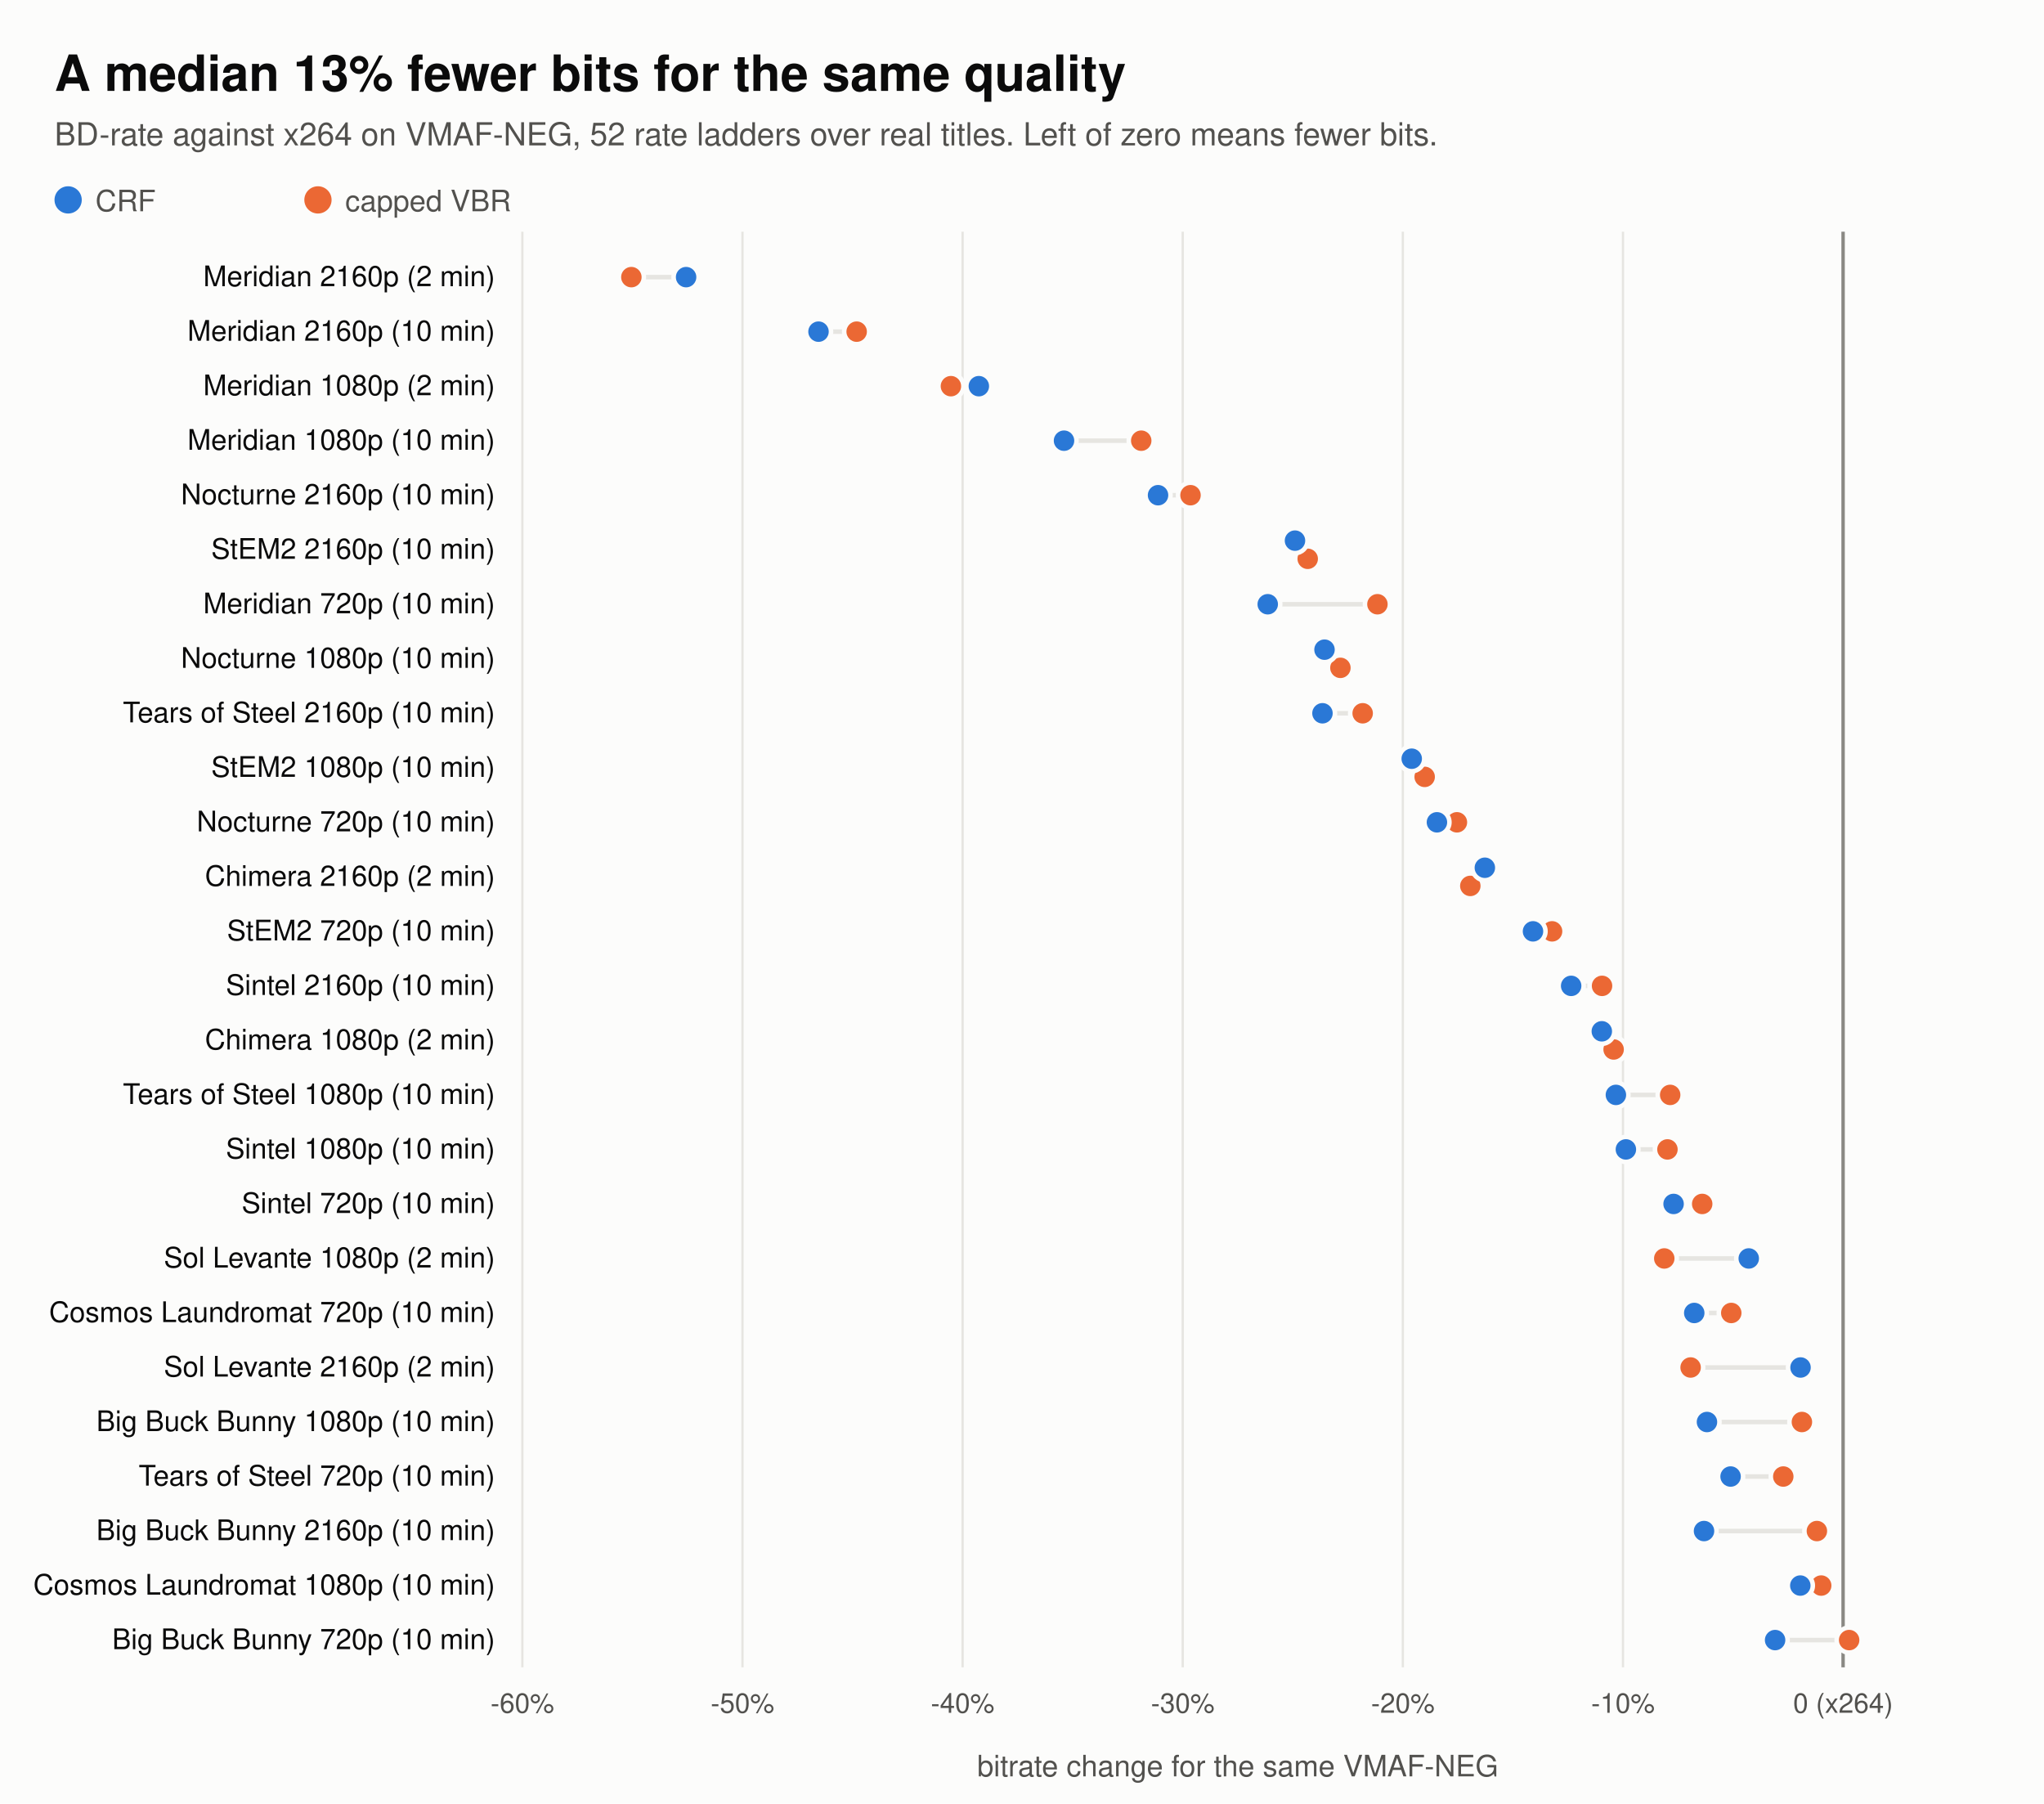
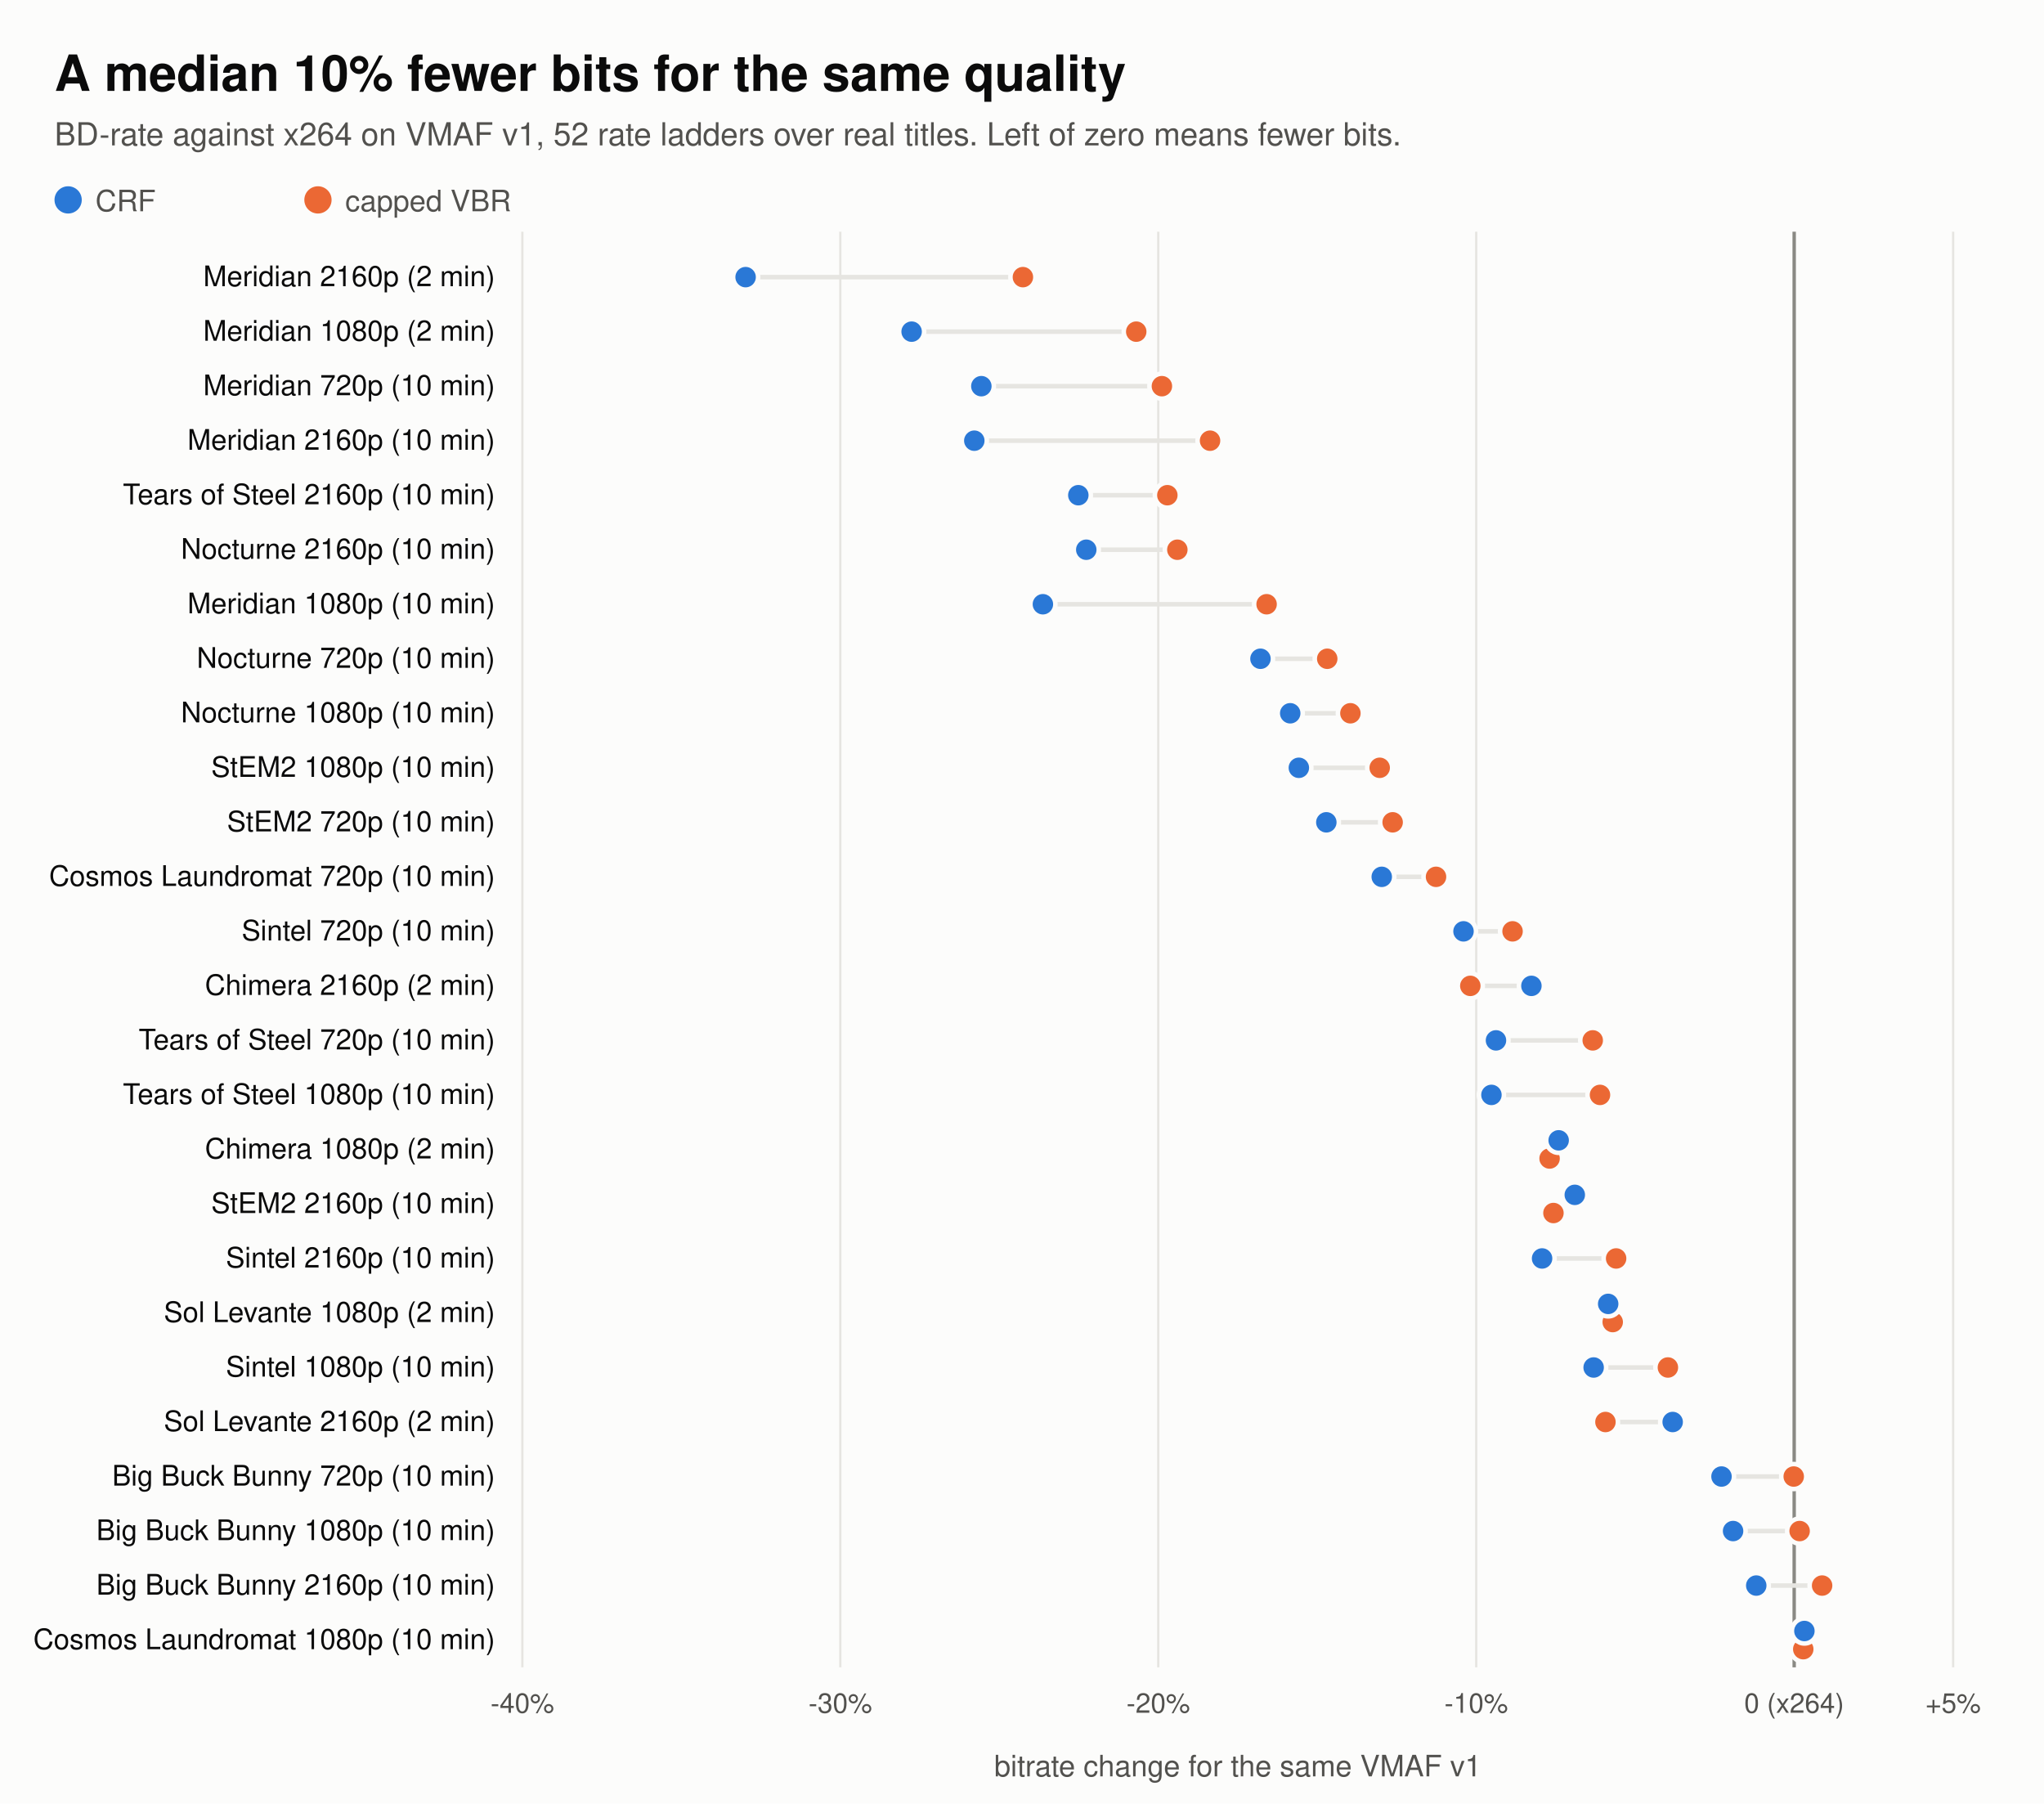
<svg xmlns="http://www.w3.org/2000/svg" width="900" height="794" viewBox="0 0 900 794">
  <rect width="100%" height="100%" fill="#fcfcfb" />
-   <text x="24" y="40" font-family="-apple-system,Helvetica,Arial,sans-serif" font-size="22" fill="#0b0b0b" text-anchor="start" font-weight="600">A median 13% fewer bits for the same quality</text>
-   <text x="24" y="64" font-family="-apple-system,Helvetica,Arial,sans-serif" font-size="14" fill="#52514e" text-anchor="start" font-weight="normal">BD-rate against x264 on VMAF-NEG, 52 rate ladders over real titles. Left of zero means fewer bits.</text>
+   <text x="24" y="40" font-family="-apple-system,Helvetica,Arial,sans-serif" font-size="22" fill="#0b0b0b" text-anchor="start" font-weight="600">A median 10% fewer bits for the same quality</text>
+   <text x="24" y="64" font-family="-apple-system,Helvetica,Arial,sans-serif" font-size="14" fill="#52514e" text-anchor="start" font-weight="normal">BD-rate against x264 on VMAF v1, 52 rate ladders over real titles. Left of zero means fewer bits.</text>
  <circle cx="30" cy="88" r="6" fill="#2a78d6" />
  <text x="42" y="93" font-family="-apple-system,Helvetica,Arial,sans-serif" font-size="13" fill="#52514e" text-anchor="start" font-weight="normal">CRF</text>
  <circle cx="140" cy="88" r="6" fill="#eb6834" />
  <text x="152" y="93" font-family="-apple-system,Helvetica,Arial,sans-serif" font-size="13" fill="#52514e" text-anchor="start" font-weight="normal">capped VBR</text>
  <line x1="230.0" y1="102" x2="230.0" y2="734" stroke="#e6e5e1" stroke-width="1" />
-   <text x="230.0" y="754" font-family="-apple-system,Helvetica,Arial,sans-serif" font-size="12" fill="#52514e" text-anchor="middle" font-weight="normal">-60%</text>
-   <line x1="326.923" y1="102" x2="326.923" y2="734" stroke="#e6e5e1" stroke-width="1" />
-   <text x="326.923" y="754" font-family="-apple-system,Helvetica,Arial,sans-serif" font-size="12" fill="#52514e" text-anchor="middle" font-weight="normal">-50%</text>
-   <line x1="423.846" y1="102" x2="423.846" y2="734" stroke="#e6e5e1" stroke-width="1" />
-   <text x="423.846" y="754" font-family="-apple-system,Helvetica,Arial,sans-serif" font-size="12" fill="#52514e" text-anchor="middle" font-weight="normal">-40%</text>
-   <line x1="520.769" y1="102" x2="520.769" y2="734" stroke="#e6e5e1" stroke-width="1" />
-   <text x="520.769" y="754" font-family="-apple-system,Helvetica,Arial,sans-serif" font-size="12" fill="#52514e" text-anchor="middle" font-weight="normal">-30%</text>
-   <line x1="617.692" y1="102" x2="617.692" y2="734" stroke="#e6e5e1" stroke-width="1" />
-   <text x="617.692" y="754" font-family="-apple-system,Helvetica,Arial,sans-serif" font-size="12" fill="#52514e" text-anchor="middle" font-weight="normal">-20%</text>
-   <line x1="714.615" y1="102" x2="714.615" y2="734" stroke="#e6e5e1" stroke-width="1" />
-   <text x="714.615" y="754" font-family="-apple-system,Helvetica,Arial,sans-serif" font-size="12" fill="#52514e" text-anchor="middle" font-weight="normal">-10%</text>
-   <line x1="811.538" y1="102" x2="811.538" y2="734" stroke="#8a8984" stroke-width="1.5" />
-   <text x="811.538" y="754" font-family="-apple-system,Helvetica,Arial,sans-serif" font-size="12" fill="#52514e" text-anchor="middle" font-weight="normal">0 (x264)</text>
-   <text x="545.0" y="782" font-family="-apple-system,Helvetica,Arial,sans-serif" font-size="13" fill="#52514e" text-anchor="middle" font-weight="normal">bitrate change for the same VMAF-NEG</text>
+   <text x="230.0" y="754" font-family="-apple-system,Helvetica,Arial,sans-serif" font-size="12" fill="#52514e" text-anchor="middle" font-weight="normal">-40%</text>
+   <line x1="370.0" y1="102" x2="370.0" y2="734" stroke="#e6e5e1" stroke-width="1" />
+   <text x="370.0" y="754" font-family="-apple-system,Helvetica,Arial,sans-serif" font-size="12" fill="#52514e" text-anchor="middle" font-weight="normal">-30%</text>
+   <line x1="510.0" y1="102" x2="510.0" y2="734" stroke="#e6e5e1" stroke-width="1" />
+   <text x="510.0" y="754" font-family="-apple-system,Helvetica,Arial,sans-serif" font-size="12" fill="#52514e" text-anchor="middle" font-weight="normal">-20%</text>
+   <line x1="650.0" y1="102" x2="650.0" y2="734" stroke="#e6e5e1" stroke-width="1" />
+   <text x="650.0" y="754" font-family="-apple-system,Helvetica,Arial,sans-serif" font-size="12" fill="#52514e" text-anchor="middle" font-weight="normal">-10%</text>
+   <line x1="790.0" y1="102" x2="790.0" y2="734" stroke="#8a8984" stroke-width="1.5" />
+   <text x="790.0" y="754" font-family="-apple-system,Helvetica,Arial,sans-serif" font-size="12" fill="#52514e" text-anchor="middle" font-weight="normal">0 (x264)</text>
+   <line x1="860.0" y1="102" x2="860.0" y2="734" stroke="#e6e5e1" stroke-width="1" />
+   <text x="860.0" y="754" font-family="-apple-system,Helvetica,Arial,sans-serif" font-size="12" fill="#52514e" text-anchor="middle" font-weight="normal">+5%</text>
+   <text x="545.0" y="782" font-family="-apple-system,Helvetica,Arial,sans-serif" font-size="13" fill="#52514e" text-anchor="middle" font-weight="normal">bitrate change for the same VMAF v1</text>
  <text x="218" y="126.0" font-family="-apple-system,Helvetica,Arial,sans-serif" font-size="12.5" fill="#0b0b0b" text-anchor="end" font-weight="normal">Meridian 2160p (2 min)</text>
-   <line x1="277.977" y1="122.0" x2="302.111" y2="122.0" stroke="#e6e5e1" stroke-width="2" />
-   <circle cx="278.0" cy="122.0" r="5.5" fill="#eb6834" stroke="#fcfcfb" stroke-width="2" />
-   <circle cx="302.1" cy="122.0" r="5.5" fill="#2a78d6" stroke="#fcfcfb" stroke-width="2" />
-   <text x="218" y="150.0" font-family="-apple-system,Helvetica,Arial,sans-serif" font-size="12.5" fill="#0b0b0b" text-anchor="end" font-weight="normal">Meridian 2160p (10 min)</text>
-   <line x1="360.362" y1="146.0" x2="377.226" y2="146.0" stroke="#e6e5e1" stroke-width="2" />
-   <circle cx="377.2" cy="146.0" r="5.5" fill="#eb6834" stroke="#fcfcfb" stroke-width="2" />
-   <circle cx="360.4" cy="146.0" r="5.5" fill="#2a78d6" stroke="#fcfcfb" stroke-width="2" />
-   <text x="218" y="174.0" font-family="-apple-system,Helvetica,Arial,sans-serif" font-size="12.5" fill="#0b0b0b" text-anchor="end" font-weight="normal">Meridian 1080p (2 min)</text>
-   <line x1="418.709" y1="170.0" x2="431.018" y2="170.0" stroke="#e6e5e1" stroke-width="2" />
-   <circle cx="418.7" cy="170.0" r="5.5" fill="#eb6834" stroke="#fcfcfb" stroke-width="2" />
-   <circle cx="431.0" cy="170.0" r="5.5" fill="#2a78d6" stroke="#fcfcfb" stroke-width="2" />
-   <text x="218" y="198.0" font-family="-apple-system,Helvetica,Arial,sans-serif" font-size="12.5" fill="#0b0b0b" text-anchor="end" font-weight="normal">Meridian 1080p (10 min)</text>
-   <line x1="468.528" y1="194.0" x2="502.548" y2="194.0" stroke="#e6e5e1" stroke-width="2" />
-   <circle cx="502.5" cy="194.0" r="5.5" fill="#eb6834" stroke="#fcfcfb" stroke-width="2" />
-   <circle cx="468.5" cy="194.0" r="5.5" fill="#2a78d6" stroke="#fcfcfb" stroke-width="2" />
-   <text x="218" y="222.0" font-family="-apple-system,Helvetica,Arial,sans-serif" font-size="12.5" fill="#0b0b0b" text-anchor="end" font-weight="normal">Nocturne 2160p (10 min)</text>
-   <line x1="509.914" y1="218.0" x2="524.162" y2="218.0" stroke="#e6e5e1" stroke-width="2" />
-   <circle cx="524.2" cy="218.0" r="5.5" fill="#eb6834" stroke="#fcfcfb" stroke-width="2" />
-   <circle cx="509.9" cy="218.0" r="5.5" fill="#2a78d6" stroke="#fcfcfb" stroke-width="2" />
-   <text x="218" y="246.0" font-family="-apple-system,Helvetica,Arial,sans-serif" font-size="12.5" fill="#0b0b0b" text-anchor="end" font-weight="normal">StEM2 2160p (10 min)</text>
-   <line x1="570.2" y1="242.0" x2="575.822" y2="242.0" stroke="#e6e5e1" stroke-width="2" />
-   <circle cx="575.8" cy="246.0" r="5.5" fill="#eb6834" stroke="#fcfcfb" stroke-width="2" />
-   <circle cx="570.2" cy="238.0" r="5.5" fill="#2a78d6" stroke="#fcfcfb" stroke-width="2" />
-   <text x="218" y="270.0" font-family="-apple-system,Helvetica,Arial,sans-serif" font-size="12.5" fill="#0b0b0b" text-anchor="end" font-weight="normal">Meridian 720p (10 min)</text>
-   <line x1="558.182" y1="266.0" x2="606.546" y2="266.0" stroke="#e6e5e1" stroke-width="2" />
-   <circle cx="606.5" cy="266.0" r="5.5" fill="#eb6834" stroke="#fcfcfb" stroke-width="2" />
-   <circle cx="558.2" cy="266.0" r="5.5" fill="#2a78d6" stroke="#fcfcfb" stroke-width="2" />
-   <text x="218" y="294.0" font-family="-apple-system,Helvetica,Arial,sans-serif" font-size="12.5" fill="#0b0b0b" text-anchor="end" font-weight="normal">Nocturne 1080p (10 min)</text>
-   <line x1="583.188" y1="290.0" x2="590.166" y2="290.0" stroke="#e6e5e1" stroke-width="2" />
-   <circle cx="590.2" cy="294.0" r="5.5" fill="#eb6834" stroke="#fcfcfb" stroke-width="2" />
-   <circle cx="583.2" cy="286.0" r="5.5" fill="#2a78d6" stroke="#fcfcfb" stroke-width="2" />
-   <text x="218" y="318.0" font-family="-apple-system,Helvetica,Arial,sans-serif" font-size="12.5" fill="#0b0b0b" text-anchor="end" font-weight="normal">Tears of Steel 2160p (10 min)</text>
-   <line x1="582.315" y1="314.0" x2="599.955" y2="314.0" stroke="#e6e5e1" stroke-width="2" />
-   <circle cx="600.0" cy="314.0" r="5.5" fill="#eb6834" stroke="#fcfcfb" stroke-width="2" />
-   <circle cx="582.3" cy="314.0" r="5.5" fill="#2a78d6" stroke="#fcfcfb" stroke-width="2" />
+   <line x1="328.273" y1="122.0" x2="450.386" y2="122.0" stroke="#e6e5e1" stroke-width="2" />
+   <circle cx="450.4" cy="122.0" r="5.5" fill="#eb6834" stroke="#fcfcfb" stroke-width="2" />
+   <circle cx="328.3" cy="122.0" r="5.5" fill="#2a78d6" stroke="#fcfcfb" stroke-width="2" />
+   <text x="218" y="150.0" font-family="-apple-system,Helvetica,Arial,sans-serif" font-size="12.5" fill="#0b0b0b" text-anchor="end" font-weight="normal">Meridian 1080p (2 min)</text>
+   <line x1="401.441" y1="146.0" x2="500.267" y2="146.0" stroke="#e6e5e1" stroke-width="2" />
+   <circle cx="500.3" cy="146.0" r="5.5" fill="#eb6834" stroke="#fcfcfb" stroke-width="2" />
+   <circle cx="401.4" cy="146.0" r="5.5" fill="#2a78d6" stroke="#fcfcfb" stroke-width="2" />
+   <text x="218" y="174.0" font-family="-apple-system,Helvetica,Arial,sans-serif" font-size="12.5" fill="#0b0b0b" text-anchor="end" font-weight="normal">Meridian 720p (10 min)</text>
+   <line x1="432.069" y1="170.0" x2="511.591" y2="170.0" stroke="#e6e5e1" stroke-width="2" />
+   <circle cx="511.6" cy="170.0" r="5.5" fill="#eb6834" stroke="#fcfcfb" stroke-width="2" />
+   <circle cx="432.1" cy="170.0" r="5.5" fill="#2a78d6" stroke="#fcfcfb" stroke-width="2" />
+   <text x="218" y="198.0" font-family="-apple-system,Helvetica,Arial,sans-serif" font-size="12.5" fill="#0b0b0b" text-anchor="end" font-weight="normal">Meridian 2160p (10 min)</text>
+   <line x1="428.962" y1="194.0" x2="532.828" y2="194.0" stroke="#e6e5e1" stroke-width="2" />
+   <circle cx="532.8" cy="194.0" r="5.5" fill="#eb6834" stroke="#fcfcfb" stroke-width="2" />
+   <circle cx="429.0" cy="194.0" r="5.5" fill="#2a78d6" stroke="#fcfcfb" stroke-width="2" />
+   <text x="218" y="222.0" font-family="-apple-system,Helvetica,Arial,sans-serif" font-size="12.5" fill="#0b0b0b" text-anchor="end" font-weight="normal">Tears of Steel 2160p (10 min)</text>
+   <line x1="474.757" y1="218.0" x2="514.01" y2="218.0" stroke="#e6e5e1" stroke-width="2" />
+   <circle cx="514.0" cy="218.0" r="5.5" fill="#eb6834" stroke="#fcfcfb" stroke-width="2" />
+   <circle cx="474.8" cy="218.0" r="5.5" fill="#2a78d6" stroke="#fcfcfb" stroke-width="2" />
+   <text x="218" y="246.0" font-family="-apple-system,Helvetica,Arial,sans-serif" font-size="12.5" fill="#0b0b0b" text-anchor="end" font-weight="normal">Nocturne 2160p (10 min)</text>
+   <line x1="478.335" y1="242.0" x2="518.446" y2="242.0" stroke="#e6e5e1" stroke-width="2" />
+   <circle cx="518.4" cy="242.0" r="5.5" fill="#eb6834" stroke="#fcfcfb" stroke-width="2" />
+   <circle cx="478.3" cy="242.0" r="5.5" fill="#2a78d6" stroke="#fcfcfb" stroke-width="2" />
+   <text x="218" y="270.0" font-family="-apple-system,Helvetica,Arial,sans-serif" font-size="12.5" fill="#0b0b0b" text-anchor="end" font-weight="normal">Meridian 1080p (10 min)</text>
+   <line x1="459.179" y1="266.0" x2="557.713" y2="266.0" stroke="#e6e5e1" stroke-width="2" />
+   <circle cx="557.7" cy="266.0" r="5.5" fill="#eb6834" stroke="#fcfcfb" stroke-width="2" />
+   <circle cx="459.2" cy="266.0" r="5.5" fill="#2a78d6" stroke="#fcfcfb" stroke-width="2" />
+   <text x="218" y="294.0" font-family="-apple-system,Helvetica,Arial,sans-serif" font-size="12.5" fill="#0b0b0b" text-anchor="end" font-weight="normal">Nocturne 720p (10 min)</text>
+   <line x1="555.043" y1="290.0" x2="584.406" y2="290.0" stroke="#e6e5e1" stroke-width="2" />
+   <circle cx="584.4" cy="290.0" r="5.5" fill="#eb6834" stroke="#fcfcfb" stroke-width="2" />
+   <circle cx="555.0" cy="290.0" r="5.5" fill="#2a78d6" stroke="#fcfcfb" stroke-width="2" />
+   <text x="218" y="318.0" font-family="-apple-system,Helvetica,Arial,sans-serif" font-size="12.5" fill="#0b0b0b" text-anchor="end" font-weight="normal">Nocturne 1080p (10 min)</text>
+   <line x1="568.115" y1="314.0" x2="594.597" y2="314.0" stroke="#e6e5e1" stroke-width="2" />
+   <circle cx="594.6" cy="314.0" r="5.5" fill="#eb6834" stroke="#fcfcfb" stroke-width="2" />
+   <circle cx="568.1" cy="314.0" r="5.5" fill="#2a78d6" stroke="#fcfcfb" stroke-width="2" />
  <text x="218" y="342.0" font-family="-apple-system,Helvetica,Arial,sans-serif" font-size="12.5" fill="#0b0b0b" text-anchor="end" font-weight="normal">StEM2 1080p (10 min)</text>
-   <line x1="621.569" y1="338.0" x2="627.288" y2="338.0" stroke="#e6e5e1" stroke-width="2" />
-   <circle cx="627.3" cy="342.0" r="5.5" fill="#eb6834" stroke="#fcfcfb" stroke-width="2" />
-   <circle cx="621.6" cy="334.0" r="5.5" fill="#2a78d6" stroke="#fcfcfb" stroke-width="2" />
-   <text x="218" y="366.0" font-family="-apple-system,Helvetica,Arial,sans-serif" font-size="12.5" fill="#0b0b0b" text-anchor="end" font-weight="normal">Nocturne 720p (10 min)</text>
-   <line x1="632.715" y1="362.0" x2="641.535" y2="362.0" stroke="#e6e5e1" stroke-width="2" />
-   <circle cx="641.5" cy="362.0" r="5.5" fill="#eb6834" stroke="#fcfcfb" stroke-width="2" />
-   <circle cx="632.7" cy="362.0" r="5.5" fill="#2a78d6" stroke="#fcfcfb" stroke-width="2" />
-   <text x="218" y="390.0" font-family="-apple-system,Helvetica,Arial,sans-serif" font-size="12.5" fill="#0b0b0b" text-anchor="end" font-weight="normal">Chimera 2160p (2 min)</text>
-   <line x1="647.351" y1="386.0" x2="653.845" y2="386.0" stroke="#e6e5e1" stroke-width="2" />
-   <circle cx="647.4" cy="390.0" r="5.5" fill="#eb6834" stroke="#fcfcfb" stroke-width="2" />
-   <circle cx="653.8" cy="382.0" r="5.5" fill="#2a78d6" stroke="#fcfcfb" stroke-width="2" />
-   <text x="218" y="414.0" font-family="-apple-system,Helvetica,Arial,sans-serif" font-size="12.5" fill="#0b0b0b" text-anchor="end" font-weight="normal">StEM2 720p (10 min)</text>
-   <line x1="674.974" y1="410.0" x2="683.406" y2="410.0" stroke="#e6e5e1" stroke-width="2" />
-   <circle cx="683.4" cy="410.0" r="5.5" fill="#eb6834" stroke="#fcfcfb" stroke-width="2" />
-   <circle cx="675.0" cy="410.0" r="5.5" fill="#2a78d6" stroke="#fcfcfb" stroke-width="2" />
-   <text x="218" y="438.0" font-family="-apple-system,Helvetica,Arial,sans-serif" font-size="12.5" fill="#0b0b0b" text-anchor="end" font-weight="normal">Sintel 2160p (10 min)</text>
-   <line x1="691.838" y1="434.0" x2="705.408" y2="434.0" stroke="#e6e5e1" stroke-width="2" />
-   <circle cx="705.4" cy="434.0" r="5.5" fill="#eb6834" stroke="#fcfcfb" stroke-width="2" />
-   <circle cx="691.8" cy="434.0" r="5.5" fill="#2a78d6" stroke="#fcfcfb" stroke-width="2" />
-   <text x="218" y="462.0" font-family="-apple-system,Helvetica,Arial,sans-serif" font-size="12.5" fill="#0b0b0b" text-anchor="end" font-weight="normal">Chimera 1080p (2 min)</text>
-   <line x1="705.311" y1="458.0" x2="710.545" y2="458.0" stroke="#e6e5e1" stroke-width="2" />
-   <circle cx="710.5" cy="462.0" r="5.5" fill="#eb6834" stroke="#fcfcfb" stroke-width="2" />
-   <circle cx="705.3" cy="454.0" r="5.5" fill="#2a78d6" stroke="#fcfcfb" stroke-width="2" />
+   <line x1="571.862" y1="338.0" x2="607.544" y2="338.0" stroke="#e6e5e1" stroke-width="2" />
+   <circle cx="607.5" cy="338.0" r="5.5" fill="#eb6834" stroke="#fcfcfb" stroke-width="2" />
+   <circle cx="571.9" cy="338.0" r="5.5" fill="#2a78d6" stroke="#fcfcfb" stroke-width="2" />
+   <text x="218" y="366.0" font-family="-apple-system,Helvetica,Arial,sans-serif" font-size="12.5" fill="#0b0b0b" text-anchor="end" font-weight="normal">StEM2 720p (10 min)</text>
+   <line x1="583.973" y1="362.0" x2="613.177" y2="362.0" stroke="#e6e5e1" stroke-width="2" />
+   <circle cx="613.2" cy="362.0" r="5.5" fill="#eb6834" stroke="#fcfcfb" stroke-width="2" />
+   <circle cx="584.0" cy="362.0" r="5.5" fill="#2a78d6" stroke="#fcfcfb" stroke-width="2" />
+   <text x="218" y="390.0" font-family="-apple-system,Helvetica,Arial,sans-serif" font-size="12.5" fill="#0b0b0b" text-anchor="end" font-weight="normal">Cosmos Laundromat 720p (10 min)</text>
+   <line x1="608.438" y1="386.0" x2="632.345" y2="386.0" stroke="#e6e5e1" stroke-width="2" />
+   <circle cx="632.3" cy="386.0" r="5.5" fill="#eb6834" stroke="#fcfcfb" stroke-width="2" />
+   <circle cx="608.4" cy="386.0" r="5.5" fill="#2a78d6" stroke="#fcfcfb" stroke-width="2" />
+   <text x="218" y="414.0" font-family="-apple-system,Helvetica,Arial,sans-serif" font-size="12.5" fill="#0b0b0b" text-anchor="end" font-weight="normal">Sintel 720p (10 min)</text>
+   <line x1="644.387" y1="410.0" x2="665.99" y2="410.0" stroke="#e6e5e1" stroke-width="2" />
+   <circle cx="666.0" cy="410.0" r="5.5" fill="#eb6834" stroke="#fcfcfb" stroke-width="2" />
+   <circle cx="644.4" cy="410.0" r="5.5" fill="#2a78d6" stroke="#fcfcfb" stroke-width="2" />
+   <text x="218" y="438.0" font-family="-apple-system,Helvetica,Arial,sans-serif" font-size="12.5" fill="#0b0b0b" text-anchor="end" font-weight="normal">Chimera 2160p (2 min)</text>
+   <line x1="647.42" y1="434.0" x2="674.324" y2="434.0" stroke="#e6e5e1" stroke-width="2" />
+   <circle cx="647.4" cy="434.0" r="5.5" fill="#eb6834" stroke="#fcfcfb" stroke-width="2" />
+   <circle cx="674.3" cy="434.0" r="5.5" fill="#2a78d6" stroke="#fcfcfb" stroke-width="2" />
+   <text x="218" y="462.0" font-family="-apple-system,Helvetica,Arial,sans-serif" font-size="12.5" fill="#0b0b0b" text-anchor="end" font-weight="normal">Tears of Steel 720p (10 min)</text>
+   <line x1="658.725" y1="458.0" x2="701.322" y2="458.0" stroke="#e6e5e1" stroke-width="2" />
+   <circle cx="701.3" cy="458.0" r="5.5" fill="#eb6834" stroke="#fcfcfb" stroke-width="2" />
+   <circle cx="658.7" cy="458.0" r="5.5" fill="#2a78d6" stroke="#fcfcfb" stroke-width="2" />
  <text x="218" y="486.0" font-family="-apple-system,Helvetica,Arial,sans-serif" font-size="12.5" fill="#0b0b0b" text-anchor="end" font-weight="normal">Tears of Steel 1080p (10 min)</text>
-   <line x1="711.514" y1="482.0" x2="735.357" y2="482.0" stroke="#e6e5e1" stroke-width="2" />
-   <circle cx="735.4" cy="482.0" r="5.5" fill="#eb6834" stroke="#fcfcfb" stroke-width="2" />
-   <circle cx="711.5" cy="482.0" r="5.5" fill="#2a78d6" stroke="#fcfcfb" stroke-width="2" />
-   <text x="218" y="510.0" font-family="-apple-system,Helvetica,Arial,sans-serif" font-size="12.5" fill="#0b0b0b" text-anchor="end" font-weight="normal">Sintel 1080p (10 min)</text>
-   <line x1="715.875" y1="506.0" x2="734.194" y2="506.0" stroke="#e6e5e1" stroke-width="2" />
-   <circle cx="734.2" cy="506.0" r="5.5" fill="#eb6834" stroke="#fcfcfb" stroke-width="2" />
-   <circle cx="715.9" cy="506.0" r="5.5" fill="#2a78d6" stroke="#fcfcfb" stroke-width="2" />
-   <text x="218" y="534.0" font-family="-apple-system,Helvetica,Arial,sans-serif" font-size="12.5" fill="#0b0b0b" text-anchor="end" font-weight="normal">Sintel 720p (10 min)</text>
-   <line x1="736.908" y1="530.0" x2="749.508" y2="530.0" stroke="#e6e5e1" stroke-width="2" />
-   <circle cx="749.5" cy="530.0" r="5.5" fill="#eb6834" stroke="#fcfcfb" stroke-width="2" />
-   <circle cx="736.9" cy="530.0" r="5.5" fill="#2a78d6" stroke="#fcfcfb" stroke-width="2" />
-   <text x="218" y="558.0" font-family="-apple-system,Helvetica,Arial,sans-serif" font-size="12.5" fill="#0b0b0b" text-anchor="end" font-weight="normal">Sol Levante 1080p (2 min)</text>
-   <line x1="732.837" y1="554.0" x2="769.958" y2="554.0" stroke="#e6e5e1" stroke-width="2" />
-   <circle cx="732.8" cy="554.0" r="5.5" fill="#eb6834" stroke="#fcfcfb" stroke-width="2" />
-   <circle cx="770.0" cy="554.0" r="5.5" fill="#2a78d6" stroke="#fcfcfb" stroke-width="2" />
-   <text x="218" y="582.0" font-family="-apple-system,Helvetica,Arial,sans-serif" font-size="12.5" fill="#0b0b0b" text-anchor="end" font-weight="normal">Cosmos Laundromat 720p (10 min)</text>
-   <line x1="746.018" y1="578.0" x2="762.302" y2="578.0" stroke="#e6e5e1" stroke-width="2" />
-   <circle cx="762.3" cy="578.0" r="5.5" fill="#eb6834" stroke="#fcfcfb" stroke-width="2" />
-   <circle cx="746.0" cy="578.0" r="5.5" fill="#2a78d6" stroke="#fcfcfb" stroke-width="2" />
-   <text x="218" y="606.0" font-family="-apple-system,Helvetica,Arial,sans-serif" font-size="12.5" fill="#0b0b0b" text-anchor="end" font-weight="normal">Sol Levante 2160p (2 min)</text>
-   <line x1="744.371" y1="602.0" x2="792.832" y2="602.0" stroke="#e6e5e1" stroke-width="2" />
-   <circle cx="744.4" cy="602.0" r="5.5" fill="#eb6834" stroke="#fcfcfb" stroke-width="2" />
-   <circle cx="792.8" cy="602.0" r="5.5" fill="#2a78d6" stroke="#fcfcfb" stroke-width="2" />
-   <text x="218" y="630.0" font-family="-apple-system,Helvetica,Arial,sans-serif" font-size="12.5" fill="#0b0b0b" text-anchor="end" font-weight="normal">Big Buck Bunny 1080p (10 min)</text>
-   <line x1="751.64" y1="626.0" x2="793.414" y2="626.0" stroke="#e6e5e1" stroke-width="2" />
-   <circle cx="793.4" cy="626.0" r="5.5" fill="#eb6834" stroke="#fcfcfb" stroke-width="2" />
-   <circle cx="751.6" cy="626.0" r="5.5" fill="#2a78d6" stroke="#fcfcfb" stroke-width="2" />
-   <text x="218" y="654.0" font-family="-apple-system,Helvetica,Arial,sans-serif" font-size="12.5" fill="#0b0b0b" text-anchor="end" font-weight="normal">Tears of Steel 720p (10 min)</text>
-   <line x1="762.011" y1="650.0" x2="785.175" y2="650.0" stroke="#e6e5e1" stroke-width="2" />
-   <circle cx="785.2" cy="650.0" r="5.5" fill="#eb6834" stroke="#fcfcfb" stroke-width="2" />
-   <circle cx="762.0" cy="650.0" r="5.5" fill="#2a78d6" stroke="#fcfcfb" stroke-width="2" />
-   <text x="218" y="678.0" font-family="-apple-system,Helvetica,Arial,sans-serif" font-size="12.5" fill="#0b0b0b" text-anchor="end" font-weight="normal">Big Buck Bunny 2160p (10 min)</text>
-   <line x1="750.283" y1="674.0" x2="800.005" y2="674.0" stroke="#e6e5e1" stroke-width="2" />
-   <circle cx="800.0" cy="674.0" r="5.5" fill="#eb6834" stroke="#fcfcfb" stroke-width="2" />
-   <circle cx="750.3" cy="674.0" r="5.5" fill="#2a78d6" stroke="#fcfcfb" stroke-width="2" />
-   <text x="218" y="702.0" font-family="-apple-system,Helvetica,Arial,sans-serif" font-size="12.5" fill="#0b0b0b" text-anchor="end" font-weight="normal">Cosmos Laundromat 1080p (10 min)</text>
-   <line x1="792.735" y1="698.0" x2="801.943" y2="698.0" stroke="#e6e5e1" stroke-width="2" />
-   <circle cx="801.9" cy="698.0" r="5.5" fill="#eb6834" stroke="#fcfcfb" stroke-width="2" />
-   <circle cx="792.7" cy="698.0" r="5.5" fill="#2a78d6" stroke="#fcfcfb" stroke-width="2" />
-   <text x="218" y="726.0" font-family="-apple-system,Helvetica,Arial,sans-serif" font-size="12.5" fill="#0b0b0b" text-anchor="end" font-weight="normal">Big Buck Bunny 720p (10 min)</text>
-   <line x1="781.589" y1="722.0" x2="814.155" y2="722.0" stroke="#e6e5e1" stroke-width="2" />
-   <circle cx="814.2" cy="722.0" r="5.5" fill="#eb6834" stroke="#fcfcfb" stroke-width="2" />
-   <circle cx="781.6" cy="722.0" r="5.5" fill="#2a78d6" stroke="#fcfcfb" stroke-width="2" />
+   <line x1="656.671" y1="482.0" x2="704.502" y2="482.0" stroke="#e6e5e1" stroke-width="2" />
+   <circle cx="704.5" cy="482.0" r="5.5" fill="#eb6834" stroke="#fcfcfb" stroke-width="2" />
+   <circle cx="656.7" cy="482.0" r="5.5" fill="#2a78d6" stroke="#fcfcfb" stroke-width="2" />
+   <text x="218" y="510.0" font-family="-apple-system,Helvetica,Arial,sans-serif" font-size="12.5" fill="#0b0b0b" text-anchor="end" font-weight="normal">Chimera 1080p (2 min)</text>
+   <line x1="682.325" y1="506.0" x2="686.327" y2="506.0" stroke="#e6e5e1" stroke-width="2" />
+   <circle cx="682.3" cy="510.0" r="5.5" fill="#eb6834" stroke="#fcfcfb" stroke-width="2" />
+   <circle cx="686.3" cy="502.0" r="5.5" fill="#2a78d6" stroke="#fcfcfb" stroke-width="2" />
+   <text x="218" y="534.0" font-family="-apple-system,Helvetica,Arial,sans-serif" font-size="12.5" fill="#0b0b0b" text-anchor="end" font-weight="normal">StEM2 2160p (10 min)</text>
+   <line x1="683.987" y1="530.0" x2="693.438" y2="530.0" stroke="#e6e5e1" stroke-width="2" />
+   <circle cx="684.0" cy="534.0" r="5.5" fill="#eb6834" stroke="#fcfcfb" stroke-width="2" />
+   <circle cx="693.4" cy="526.0" r="5.5" fill="#2a78d6" stroke="#fcfcfb" stroke-width="2" />
+   <text x="218" y="558.0" font-family="-apple-system,Helvetica,Arial,sans-serif" font-size="12.5" fill="#0b0b0b" text-anchor="end" font-weight="normal">Sintel 2160p (10 min)</text>
+   <line x1="678.965" y1="554.0" x2="711.609" y2="554.0" stroke="#e6e5e1" stroke-width="2" />
+   <circle cx="711.6" cy="554.0" r="5.5" fill="#eb6834" stroke="#fcfcfb" stroke-width="2" />
+   <circle cx="679.0" cy="554.0" r="5.5" fill="#2a78d6" stroke="#fcfcfb" stroke-width="2" />
+   <text x="218" y="582.0" font-family="-apple-system,Helvetica,Arial,sans-serif" font-size="12.5" fill="#0b0b0b" text-anchor="end" font-weight="normal">Sol Levante 1080p (2 min)</text>
+   <line x1="708.105" y1="578.0" x2="710.109" y2="578.0" stroke="#e6e5e1" stroke-width="2" />
+   <circle cx="710.1" cy="582.0" r="5.5" fill="#eb6834" stroke="#fcfcfb" stroke-width="2" />
+   <circle cx="708.1" cy="574.0" r="5.5" fill="#2a78d6" stroke="#fcfcfb" stroke-width="2" />
+   <text x="218" y="606.0" font-family="-apple-system,Helvetica,Arial,sans-serif" font-size="12.5" fill="#0b0b0b" text-anchor="end" font-weight="normal">Sintel 1080p (10 min)</text>
+   <line x1="701.679" y1="602.0" x2="734.449" y2="602.0" stroke="#e6e5e1" stroke-width="2" />
+   <circle cx="734.4" cy="602.0" r="5.5" fill="#eb6834" stroke="#fcfcfb" stroke-width="2" />
+   <circle cx="701.7" cy="602.0" r="5.5" fill="#2a78d6" stroke="#fcfcfb" stroke-width="2" />
+   <text x="218" y="630.0" font-family="-apple-system,Helvetica,Arial,sans-serif" font-size="12.5" fill="#0b0b0b" text-anchor="end" font-weight="normal">Sol Levante 2160p (2 min)</text>
+   <line x1="706.891" y1="626.0" x2="736.497" y2="626.0" stroke="#e6e5e1" stroke-width="2" />
+   <circle cx="706.9" cy="626.0" r="5.5" fill="#eb6834" stroke="#fcfcfb" stroke-width="2" />
+   <circle cx="736.5" cy="626.0" r="5.5" fill="#2a78d6" stroke="#fcfcfb" stroke-width="2" />
+   <text x="218" y="654.0" font-family="-apple-system,Helvetica,Arial,sans-serif" font-size="12.5" fill="#0b0b0b" text-anchor="end" font-weight="normal">Big Buck Bunny 720p (10 min)</text>
+   <line x1="757.976" y1="650.0" x2="789.754" y2="650.0" stroke="#e6e5e1" stroke-width="2" />
+   <circle cx="789.8" cy="650.0" r="5.5" fill="#eb6834" stroke="#fcfcfb" stroke-width="2" />
+   <circle cx="758.0" cy="650.0" r="5.5" fill="#2a78d6" stroke="#fcfcfb" stroke-width="2" />
+   <text x="218" y="678.0" font-family="-apple-system,Helvetica,Arial,sans-serif" font-size="12.5" fill="#0b0b0b" text-anchor="end" font-weight="normal">Big Buck Bunny 1080p (10 min)</text>
+   <line x1="763.127" y1="674.0" x2="792.434" y2="674.0" stroke="#e6e5e1" stroke-width="2" />
+   <circle cx="792.4" cy="674.0" r="5.5" fill="#eb6834" stroke="#fcfcfb" stroke-width="2" />
+   <circle cx="763.1" cy="674.0" r="5.5" fill="#2a78d6" stroke="#fcfcfb" stroke-width="2" />
+   <text x="218" y="702.0" font-family="-apple-system,Helvetica,Arial,sans-serif" font-size="12.5" fill="#0b0b0b" text-anchor="end" font-weight="normal">Big Buck Bunny 2160p (10 min)</text>
+   <line x1="773.347" y1="698.0" x2="802.318" y2="698.0" stroke="#e6e5e1" stroke-width="2" />
+   <circle cx="802.3" cy="698.0" r="5.5" fill="#eb6834" stroke="#fcfcfb" stroke-width="2" />
+   <circle cx="773.3" cy="698.0" r="5.5" fill="#2a78d6" stroke="#fcfcfb" stroke-width="2" />
+   <text x="218" y="726.0" font-family="-apple-system,Helvetica,Arial,sans-serif" font-size="12.5" fill="#0b0b0b" text-anchor="end" font-weight="normal">Cosmos Laundromat 1080p (10 min)</text>
+   <line x1="793.971" y1="722.0" x2="794.472" y2="722.0" stroke="#e6e5e1" stroke-width="2" />
+   <circle cx="794.0" cy="726.0" r="5.5" fill="#eb6834" stroke="#fcfcfb" stroke-width="2" />
+   <circle cx="794.5" cy="718.0" r="5.5" fill="#2a78d6" stroke="#fcfcfb" stroke-width="2" />
</svg>
